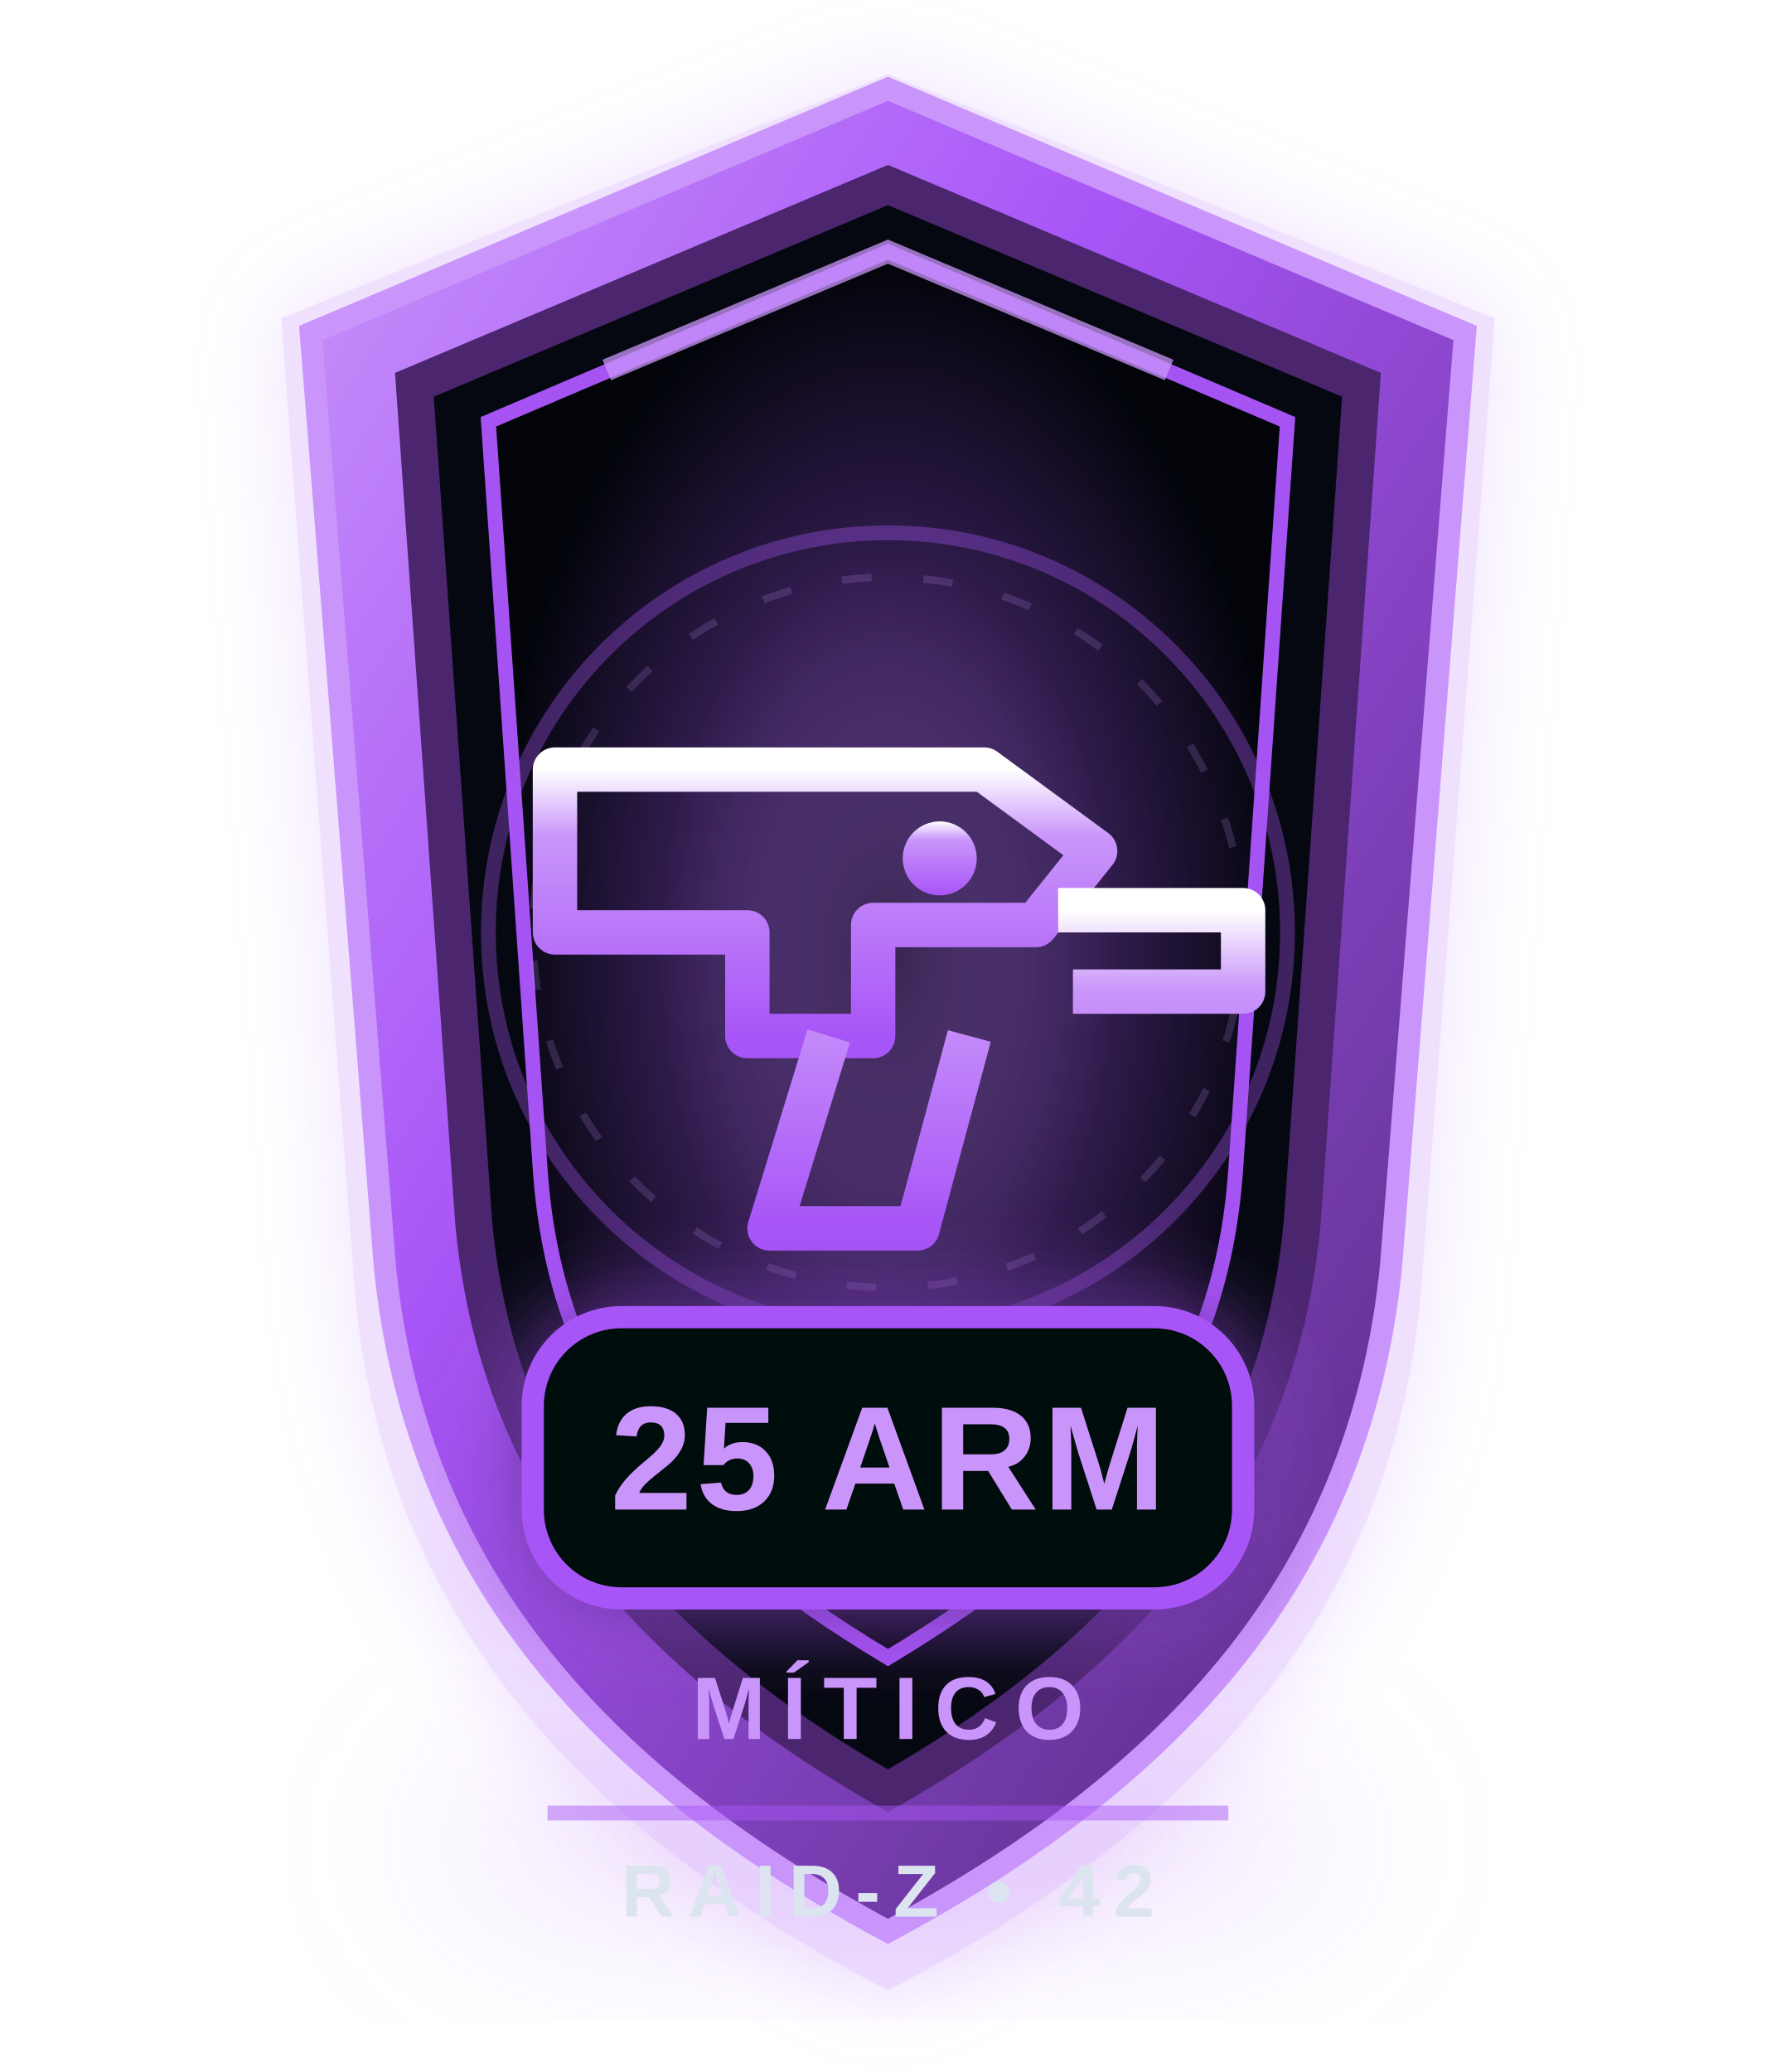
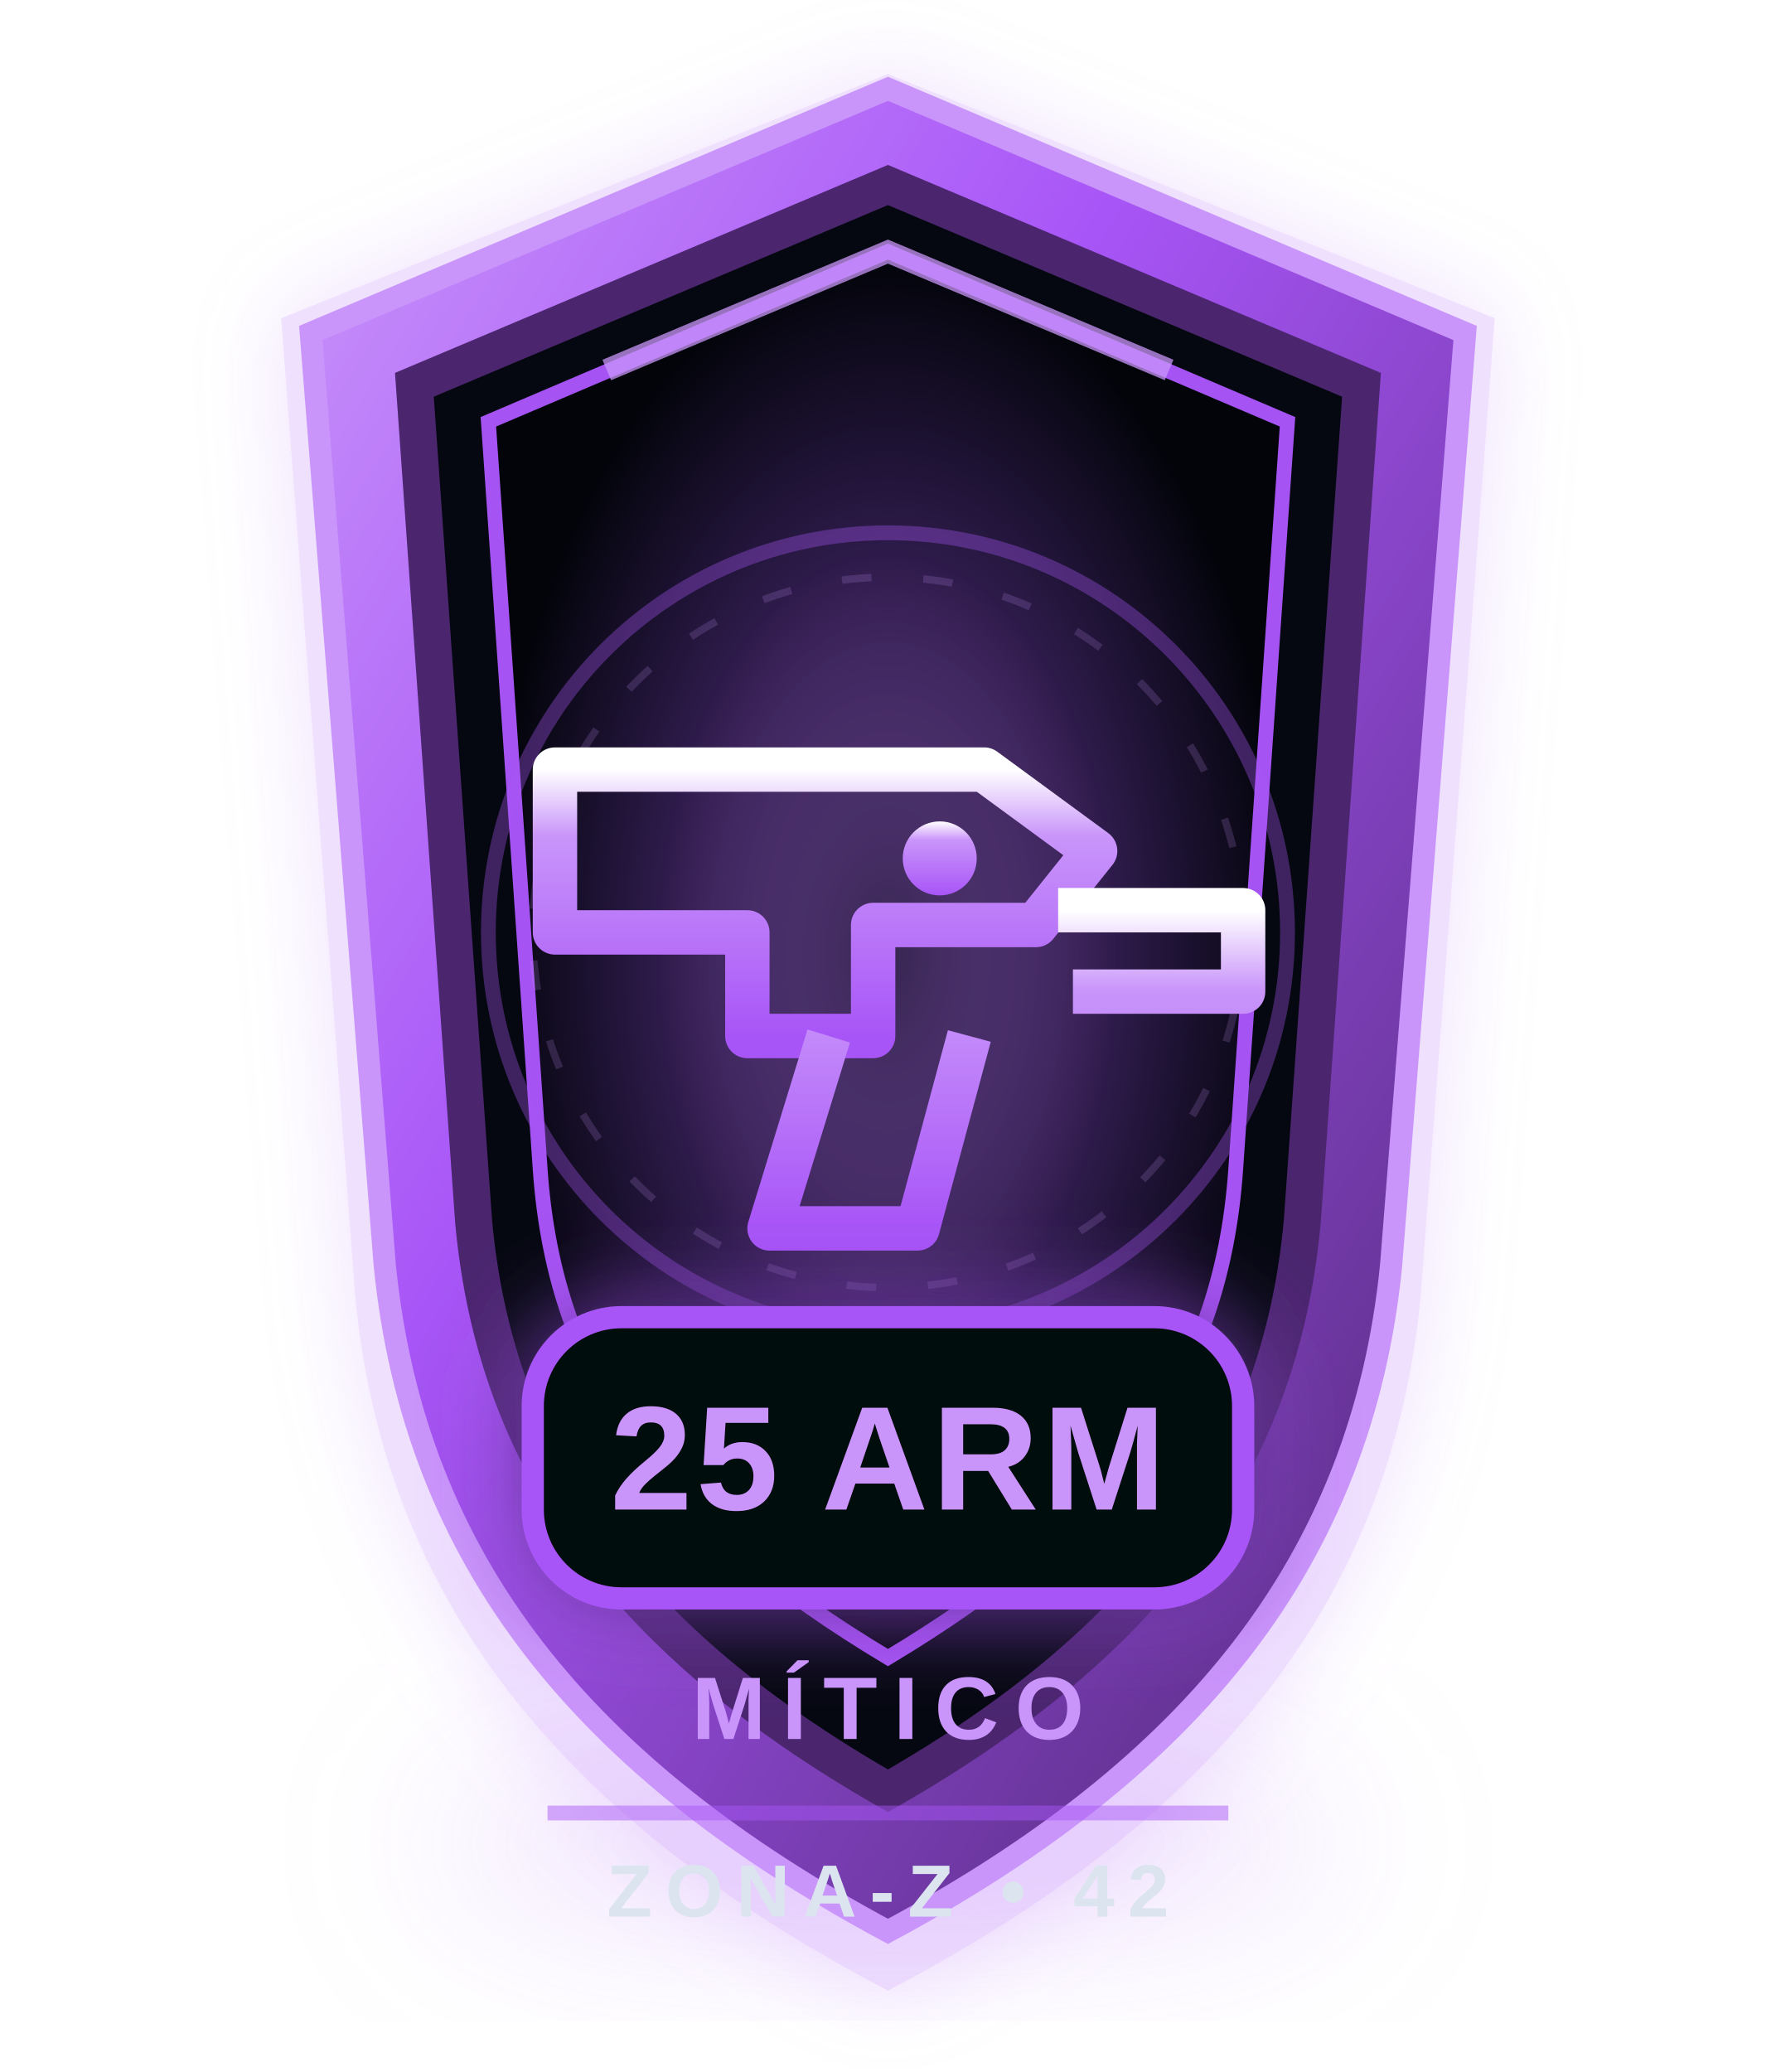
<svg xmlns="http://www.w3.org/2000/svg" width="240" height="280" viewBox="0 0 240 280" role="img" aria-label="Lenda do Arsenal">
  <defs>
    <linearGradient id="shield" x1="0" y1="0" x2="1" y2="1">
      <stop offset="0" stop-color="#c995fa" />
      <stop offset=".38" stop-color="#a855f7" />
      <stop offset="1" stop-color="#4b266f" />
    </linearGradient>
    <linearGradient id="glow" x1="0" y1="0" x2="0" y2="1">
      <stop offset="0" stop-color="#fff" />
      <stop offset=".25" stop-color="#c995fa" />
      <stop offset="1" stop-color="#a855f7" />
    </linearGradient>
    <radialGradient id="core">
      <stop offset="0" stop-color="#b773f8" stop-opacity=".28" />
      <stop offset=".58" stop-color="#301b4d" stop-opacity=".95" />
      <stop offset="1" stop-color="#02040a" />
    </radialGradient>
    <filter id="shadow" x="-70%" y="-70%" width="240%" height="240%">
      <feGaussianBlur stdDeviation="6" result="b" />
      <feMerge>
        <feMergeNode in="b" />
        <feMergeNode in="SourceGraphic" />
      </feMerge>
    </filter>
    <filter id="soft" x="-50%" y="-50%" width="200%" height="200%">
      <feGaussianBlur stdDeviation="12" />
    </filter>
  </defs>
  <ellipse cx="120" cy="249" rx="62" ry="12" fill="#a855f7" opacity=".18" filter="url(#soft)" />
  <path d="M120 10 202 43l-10 132c-4 43-30 72-72 94-42-22-68-51-72-94L38 43Z" fill="#a855f7" opacity=".18" filter="url(#shadow)" />
  <path d="M120 12 198 45l-10 126c-4 40-27 68-68 90-41-22-64-50-68-90L42 45Z" fill="url(#shield)" stroke="#c995fa" stroke-width="3" />
  <path d="M120 25 184 52l-8 113c-3 33-21 57-56 77-35-20-53-44-56-77L56 52Z" fill="#050810" stroke="#4b266f" stroke-width="5" />
  <path d="M120 34 174 57l-7 101c-2 29-17 48-47 66-30-18-45-37-47-66L66 57Z" fill="url(#core)" stroke="#a855f7" stroke-width="2" opacity=".98" />
  <path d="M82 50 120 34l38 16" fill="none" stroke="#c995fa" stroke-width="3" opacity=".75" />
  <circle cx="120" cy="126" r="54" fill="none" stroke="#a855f7" stroke-width="2" opacity=".35" />
  <circle cx="120" cy="126" r="48" fill="none" stroke="#c995fa" stroke-width="1" opacity=".18" stroke-dasharray="4 7" />
  <g transform="translate(120 126)" fill="none" stroke="url(#glow)" stroke-width="6" stroke-linejoin="round">
    <path d="M-45-22h58l15 11-8 10h-22v15h-17V0h-26Z" />
    <path d="M23-3h25v11H25M-8 14l-8 26h20l7-26" />
    <circle cx="7" cy="-10" r="5" fill="url(#glow)" stroke="none" />
  </g>
  <g filter="url(#shadow)">
    <rect x="72" y="178" width="96" height="38" rx="12" fill="#05070c" stroke="#a855f7" stroke-width="3" />
    <text x="120" y="204" fill="#c995fa" text-anchor="middle" font-family="Arial Black,Arial,sans-serif" font-size="20" font-weight="900" letter-spacing=".5">25 ARM</text>
  </g>
  <text x="120" y="235" fill="#c995fa" text-anchor="middle" font-family="Arial,Helvetica,sans-serif" font-size="12" font-weight="900" letter-spacing="2.2">MÍTICO</text>
  <path d="M74 245h92" stroke="#a855f7" stroke-width="2" opacity=".48" />
-   <text x="120" y="259" fill="#dbe4ef" text-anchor="middle" font-family="Arial,Helvetica,sans-serif" font-size="10" font-weight="800" letter-spacing="1.8">RAID-Z • 42</text>
+   <text x="120" y="259" fill="#dbe4ef" text-anchor="middle" font-family="Arial,Helvetica,sans-serif" font-size="10" font-weight="800" letter-spacing="1.8">ZONA-Z • 42</text>
</svg>
